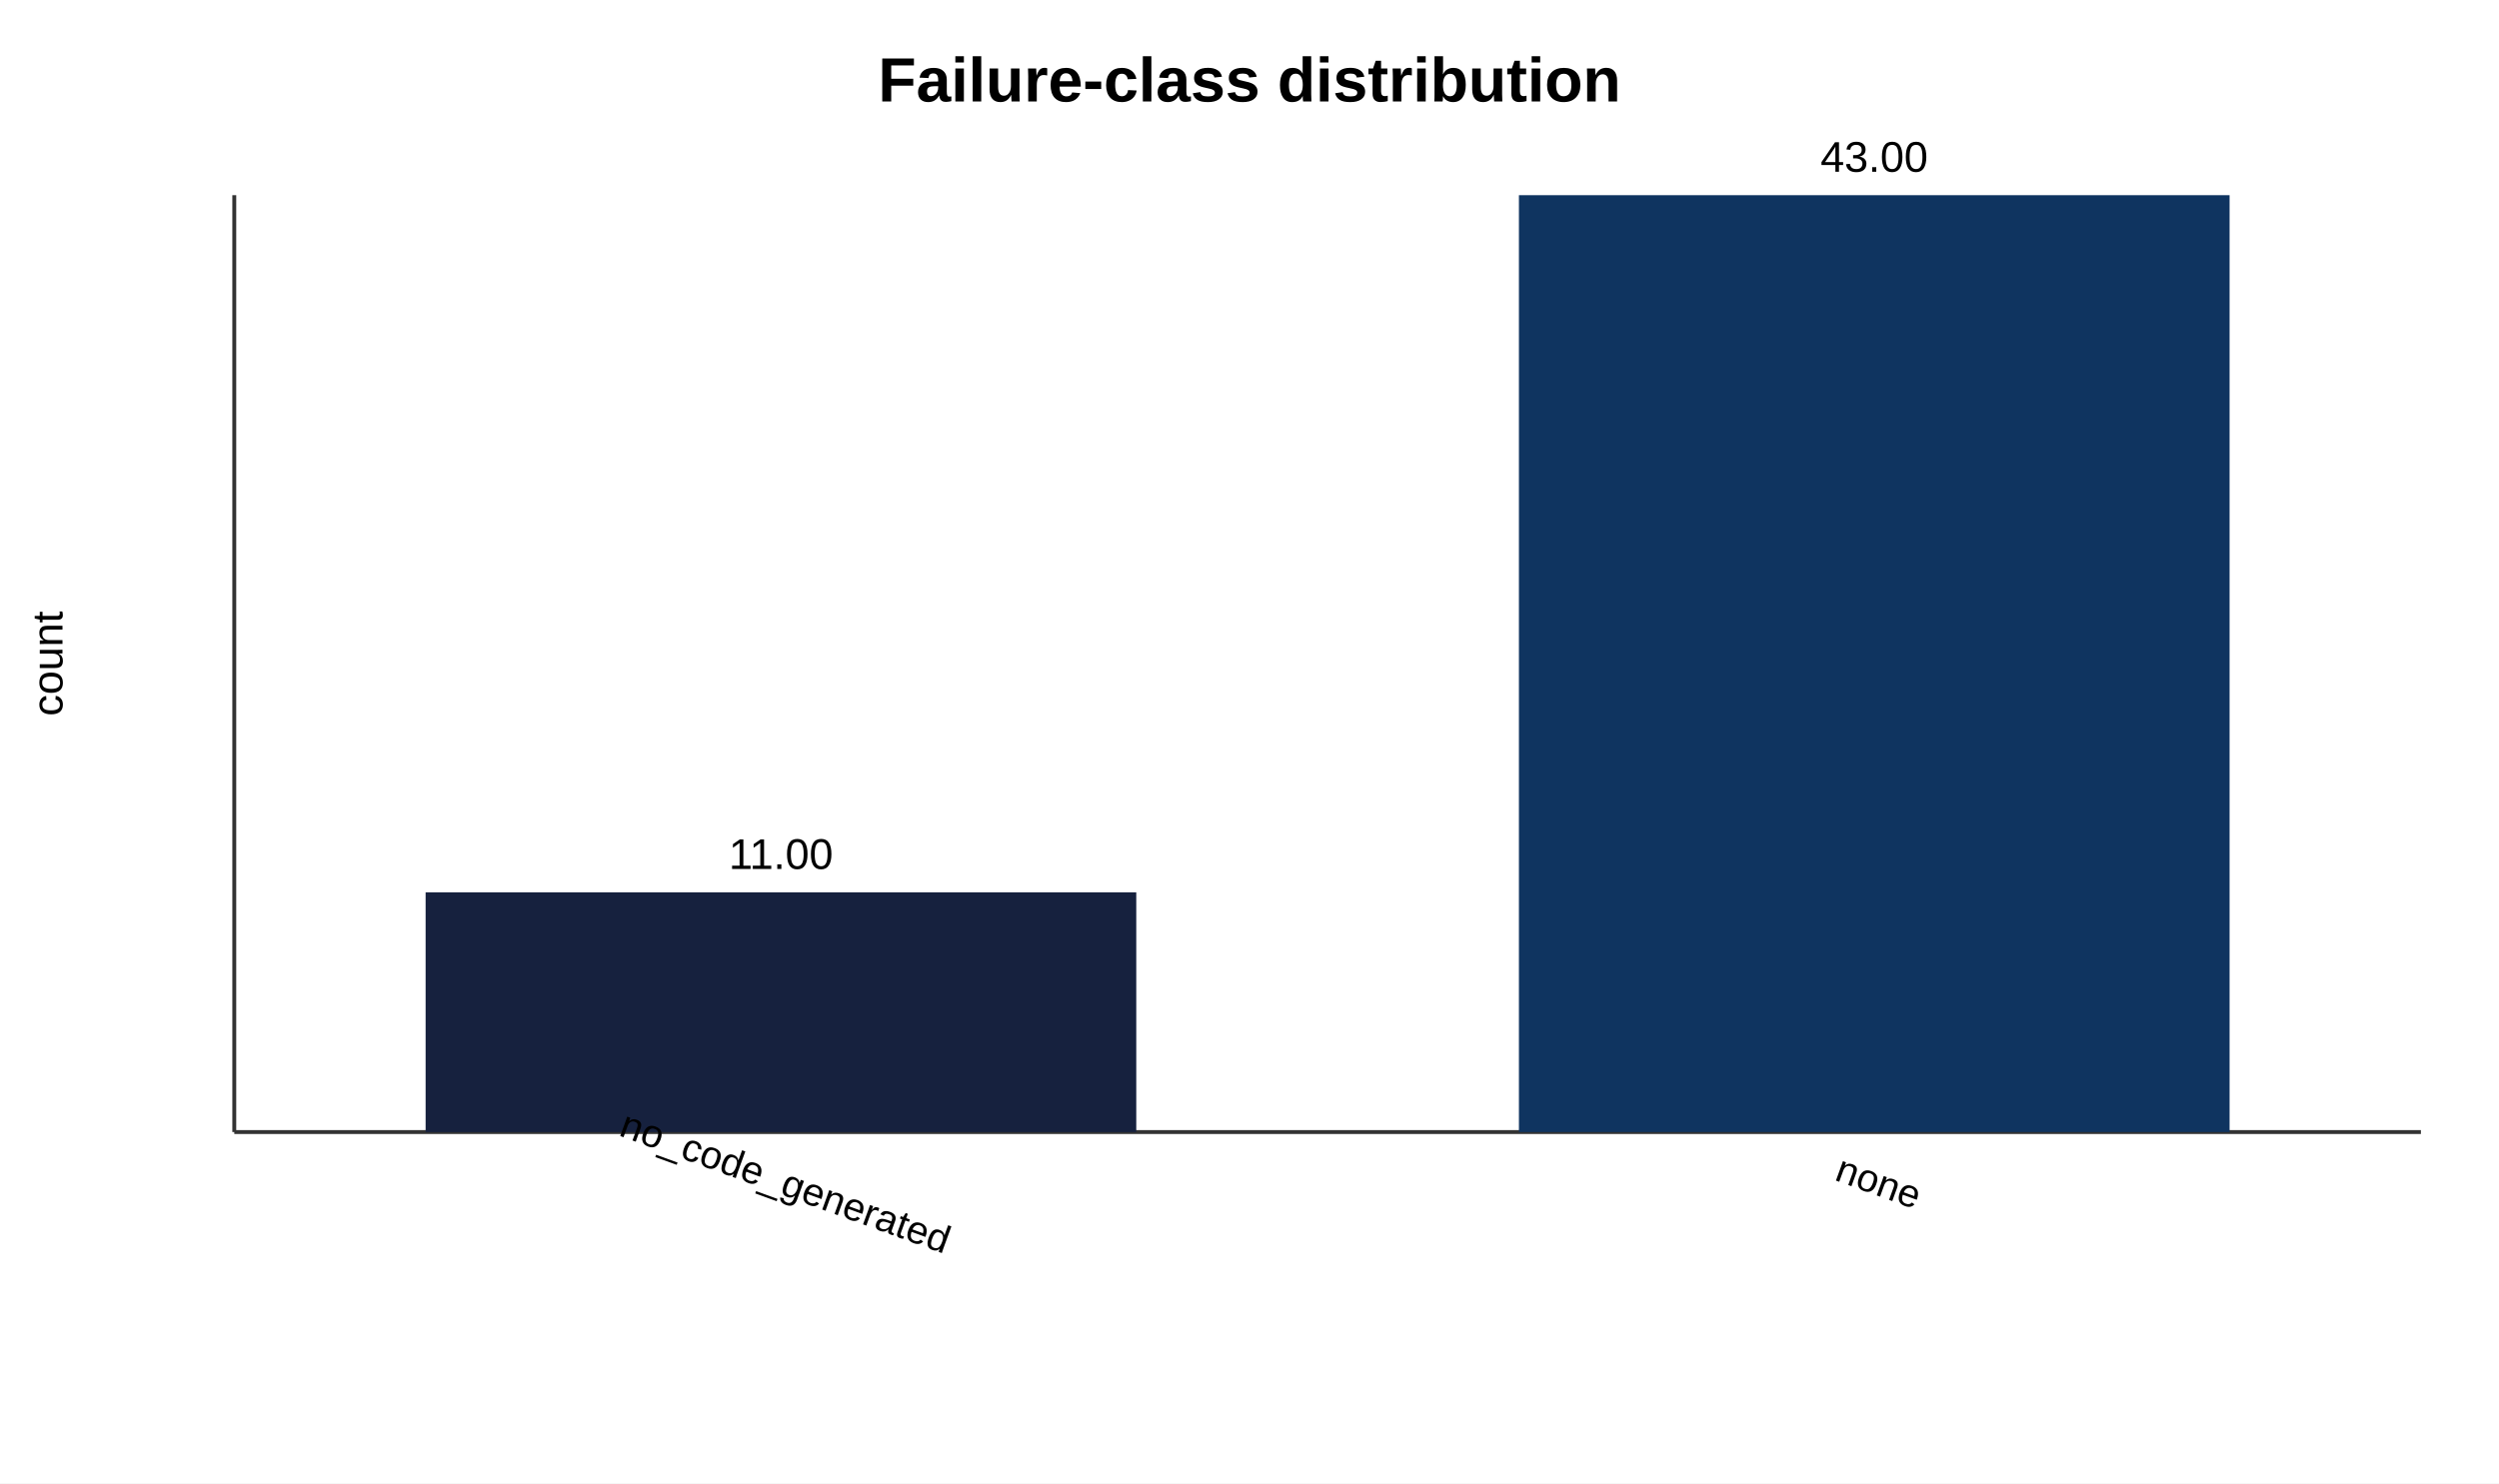
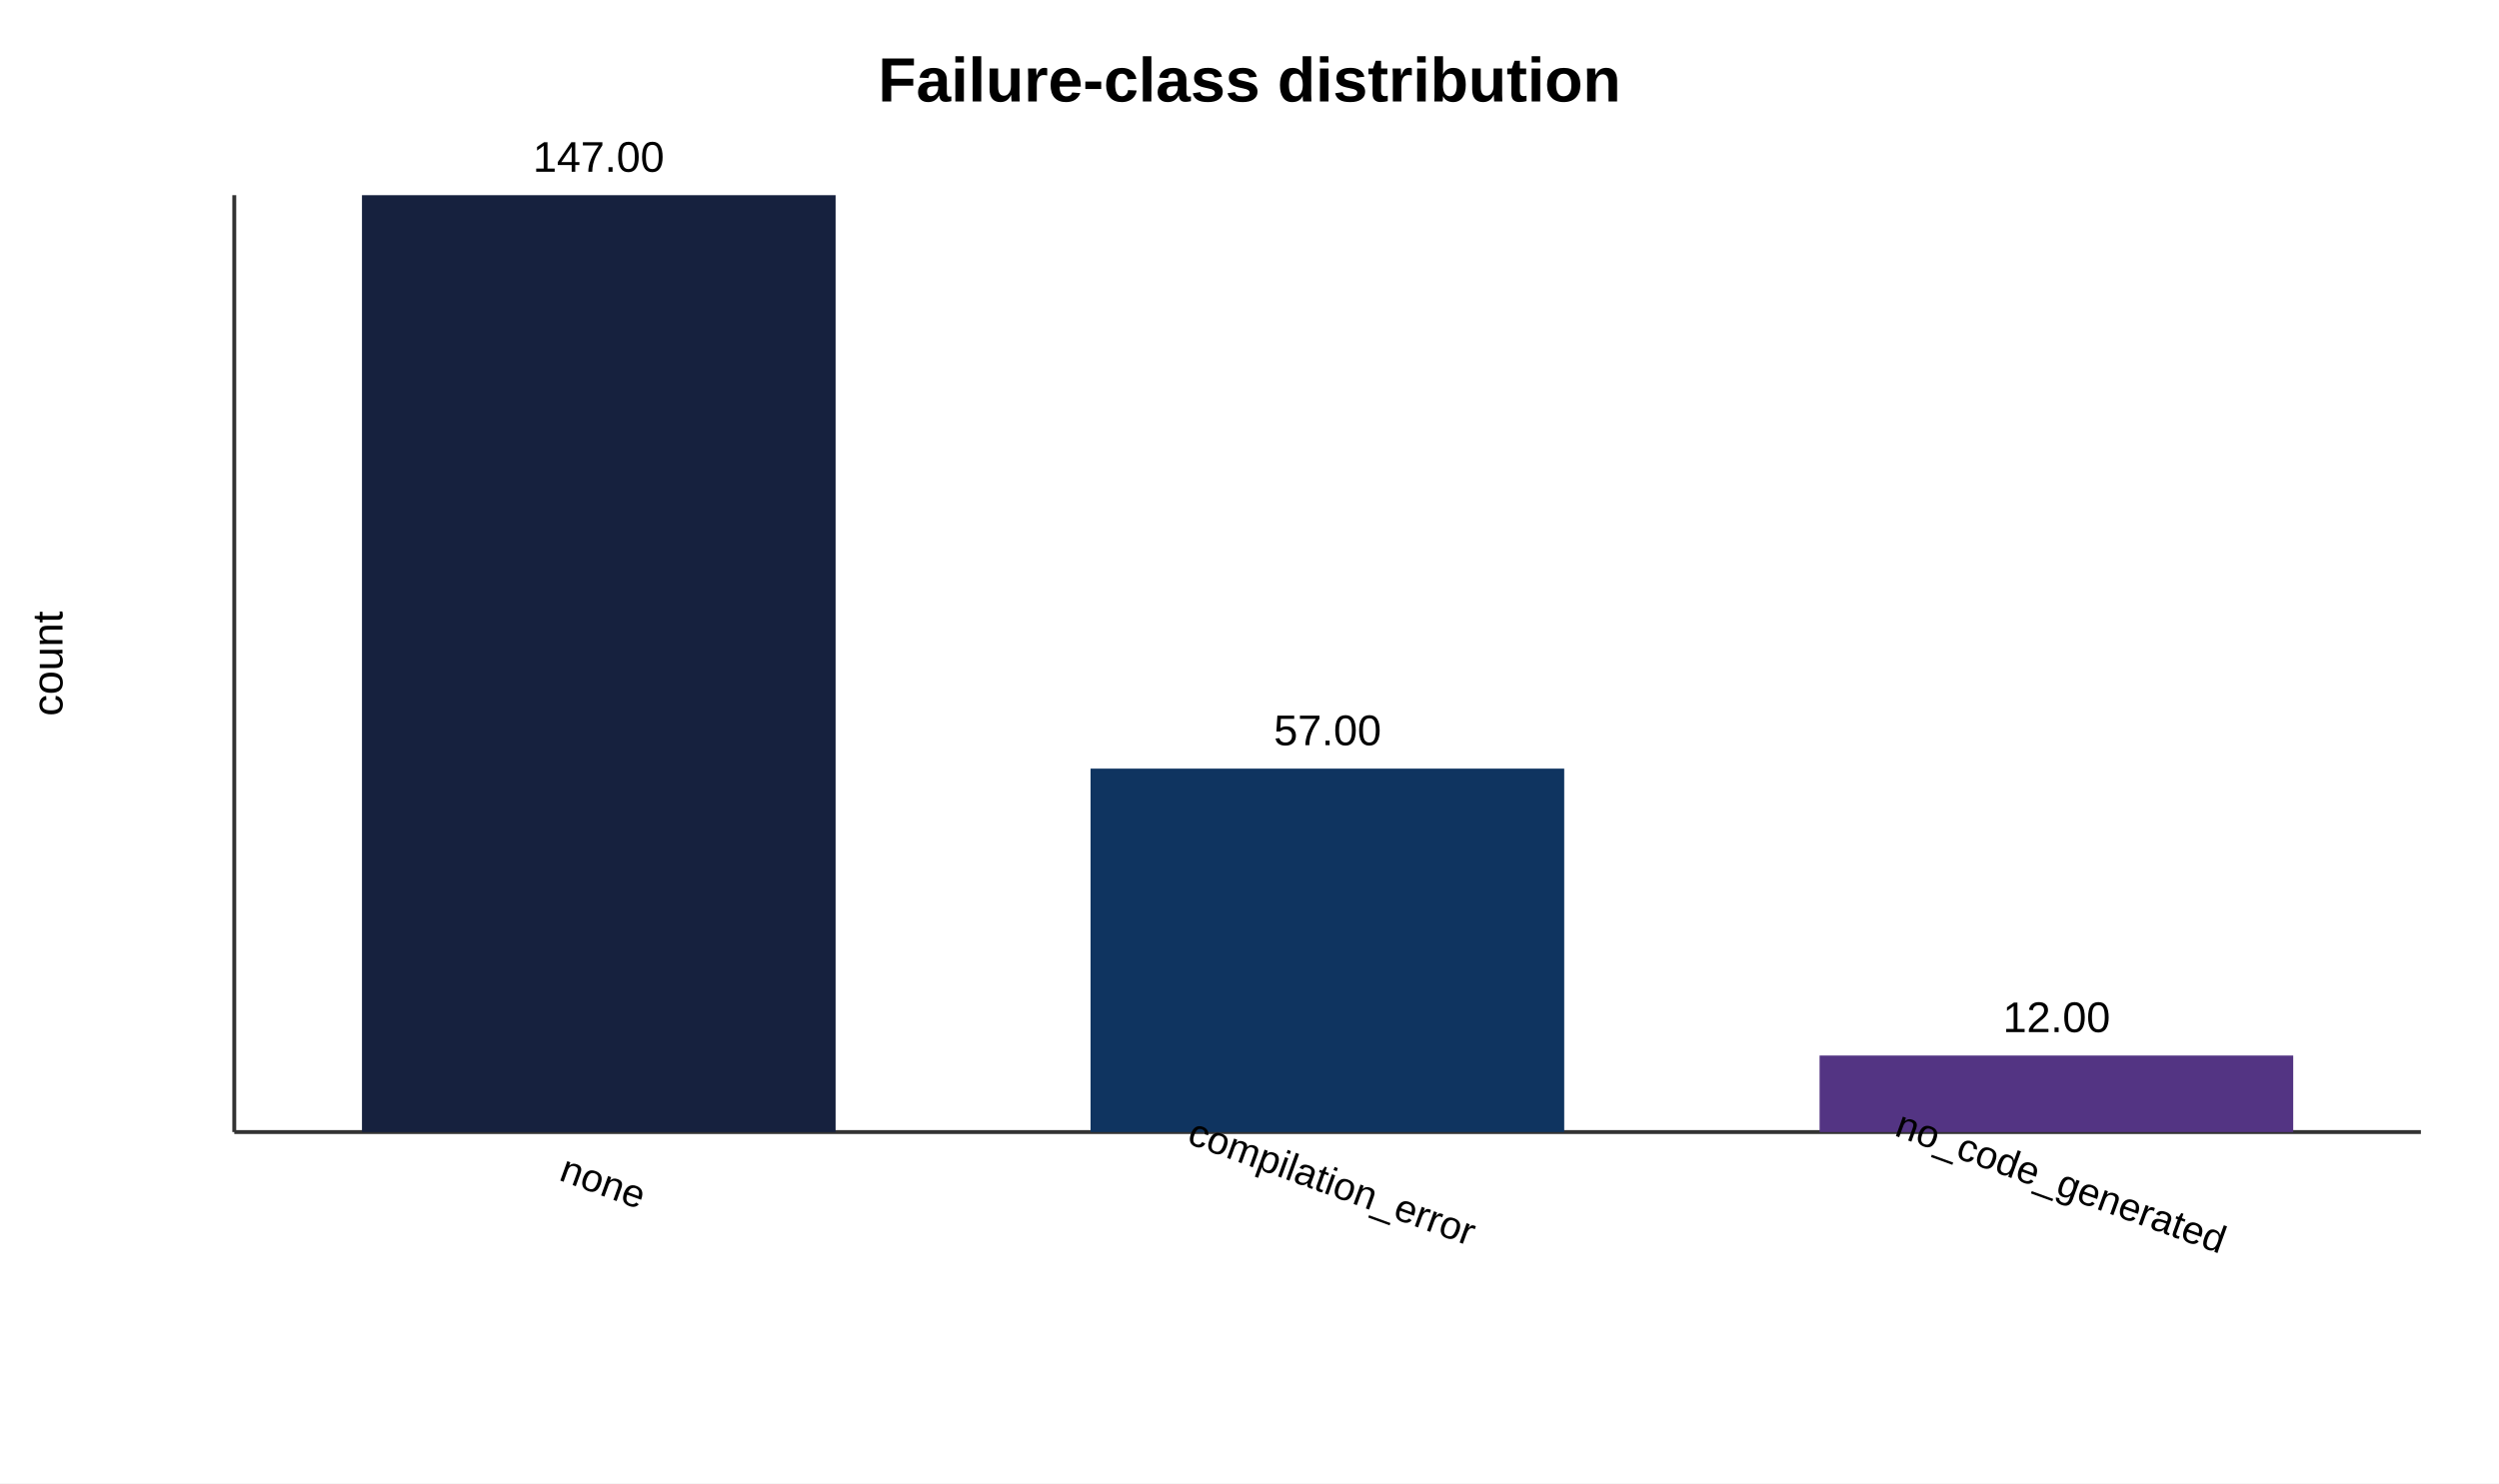
<svg xmlns="http://www.w3.org/2000/svg" viewBox="0 0 640 380" font-family="system-ui,Arial">
  <rect width="640" height="380" fill="white" />
  <text x="320.0" y="26" font-size="16" font-weight="bold" text-anchor="middle">Failure-class distribution</text>
  <text x="16" y="170.0" font-size="11" text-anchor="middle" transform="rotate(-90 16 170.0)">count</text>
  <line x1="60" y1="290" x2="620" y2="290" stroke="#333" />
  <line x1="60" y1="50" x2="60" y2="290" stroke="#333" />
-   <rect x="109.0" y="228.6" width="182.0" height="61.4" fill="#16213e" />
-   <text x="200.0" y="222.6" font-size="11" text-anchor="middle">11.00</text>
-   <text x="200.0" y="306.0" font-size="10" text-anchor="middle" transform="rotate(20 200.0 306.0)">no_code_generated</text>
-   <rect x="389.0" y="50.0" width="182.0" height="240.0" fill="#0f3460" />
-   <text x="480.0" y="44.0" font-size="11" text-anchor="middle">43.00</text>
-   <text x="480.0" y="306.0" font-size="10" text-anchor="middle" transform="rotate(20 480.0 306.0)">none</text>
+   <rect x="92.7" y="50.0" width="121.3" height="240.0" fill="#16213e" />
+   <text x="153.3" y="44.0" font-size="11" text-anchor="middle">147.00</text>
+   <text x="153.3" y="306.0" font-size="10" text-anchor="middle" transform="rotate(20 153.3 306.0)">none</text>
+   <rect x="279.3" y="196.9" width="121.3" height="93.1" fill="#0f3460" />
+   <text x="340.0" y="190.9" font-size="11" text-anchor="middle">57.00</text>
+   <text x="340.0" y="306.0" font-size="10" text-anchor="middle" transform="rotate(20 340.0 306.0)">compilation_error</text>
+   <rect x="466.0" y="270.4" width="121.3" height="19.6" fill="#533483" />
+   <text x="526.7" y="264.4" font-size="11" text-anchor="middle">12.00</text>
+   <text x="526.7" y="306.0" font-size="10" text-anchor="middle" transform="rotate(20 526.7 306.0)">no_code_generated</text>
</svg>
